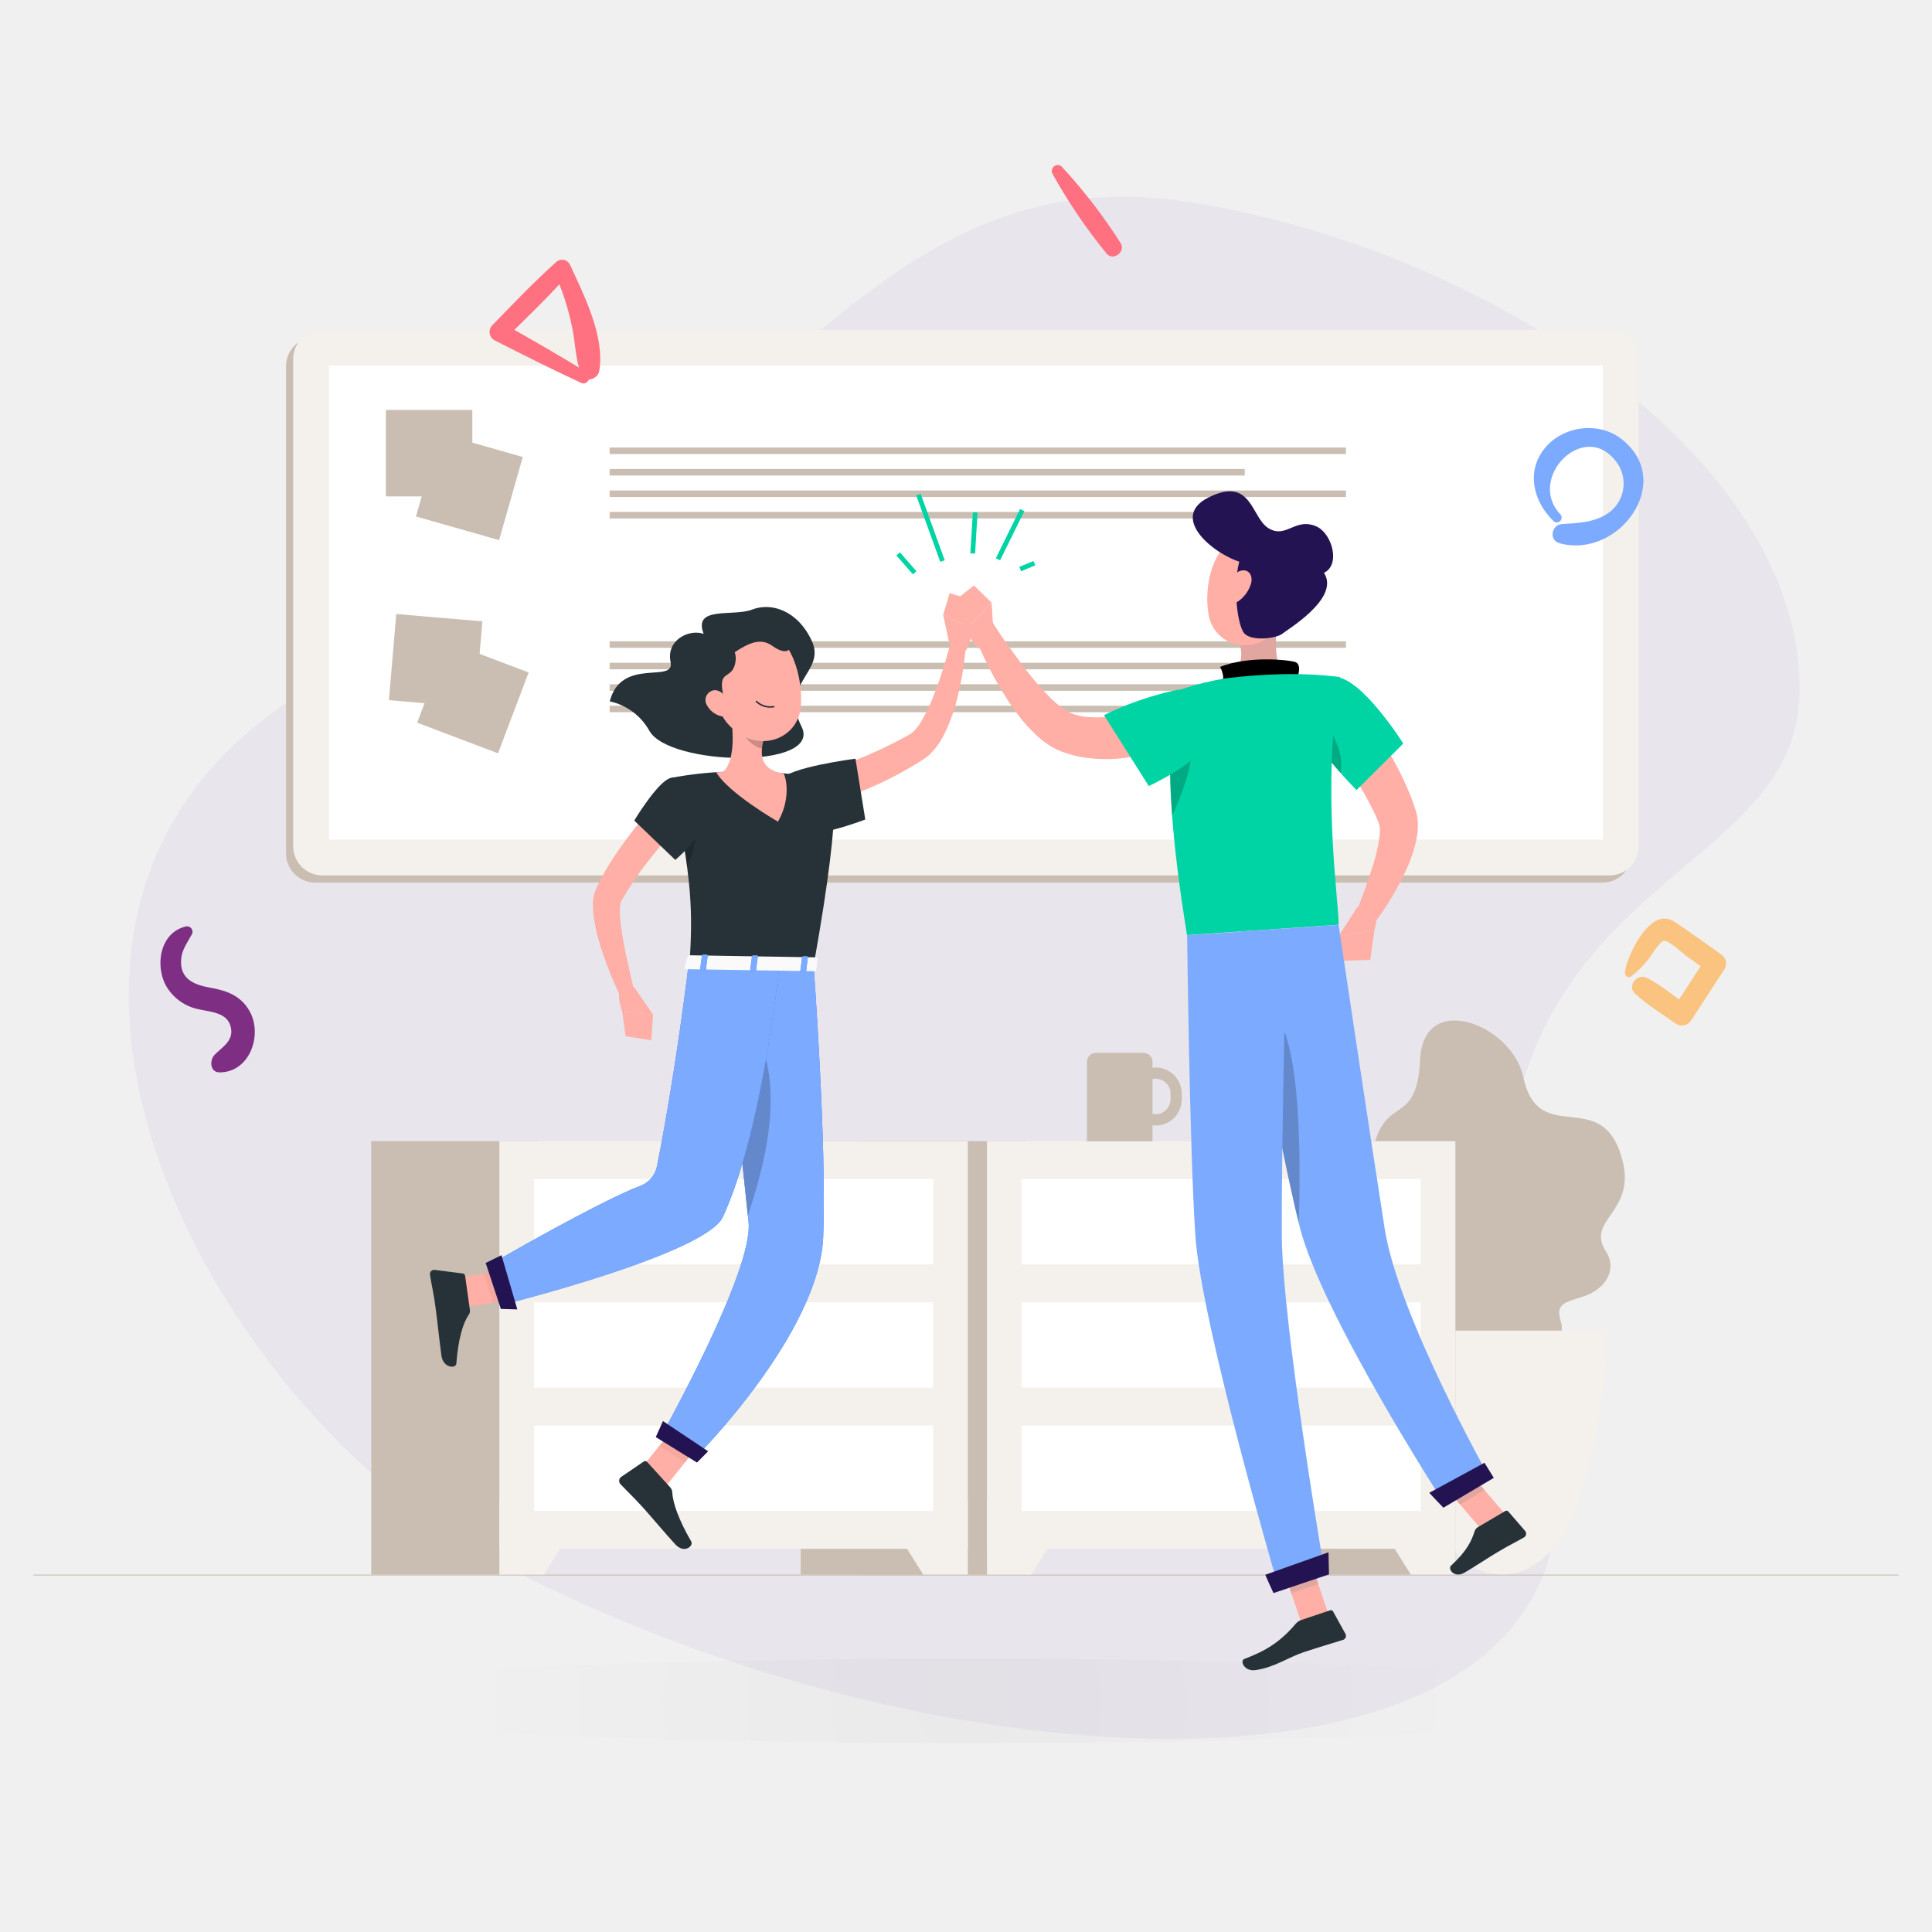
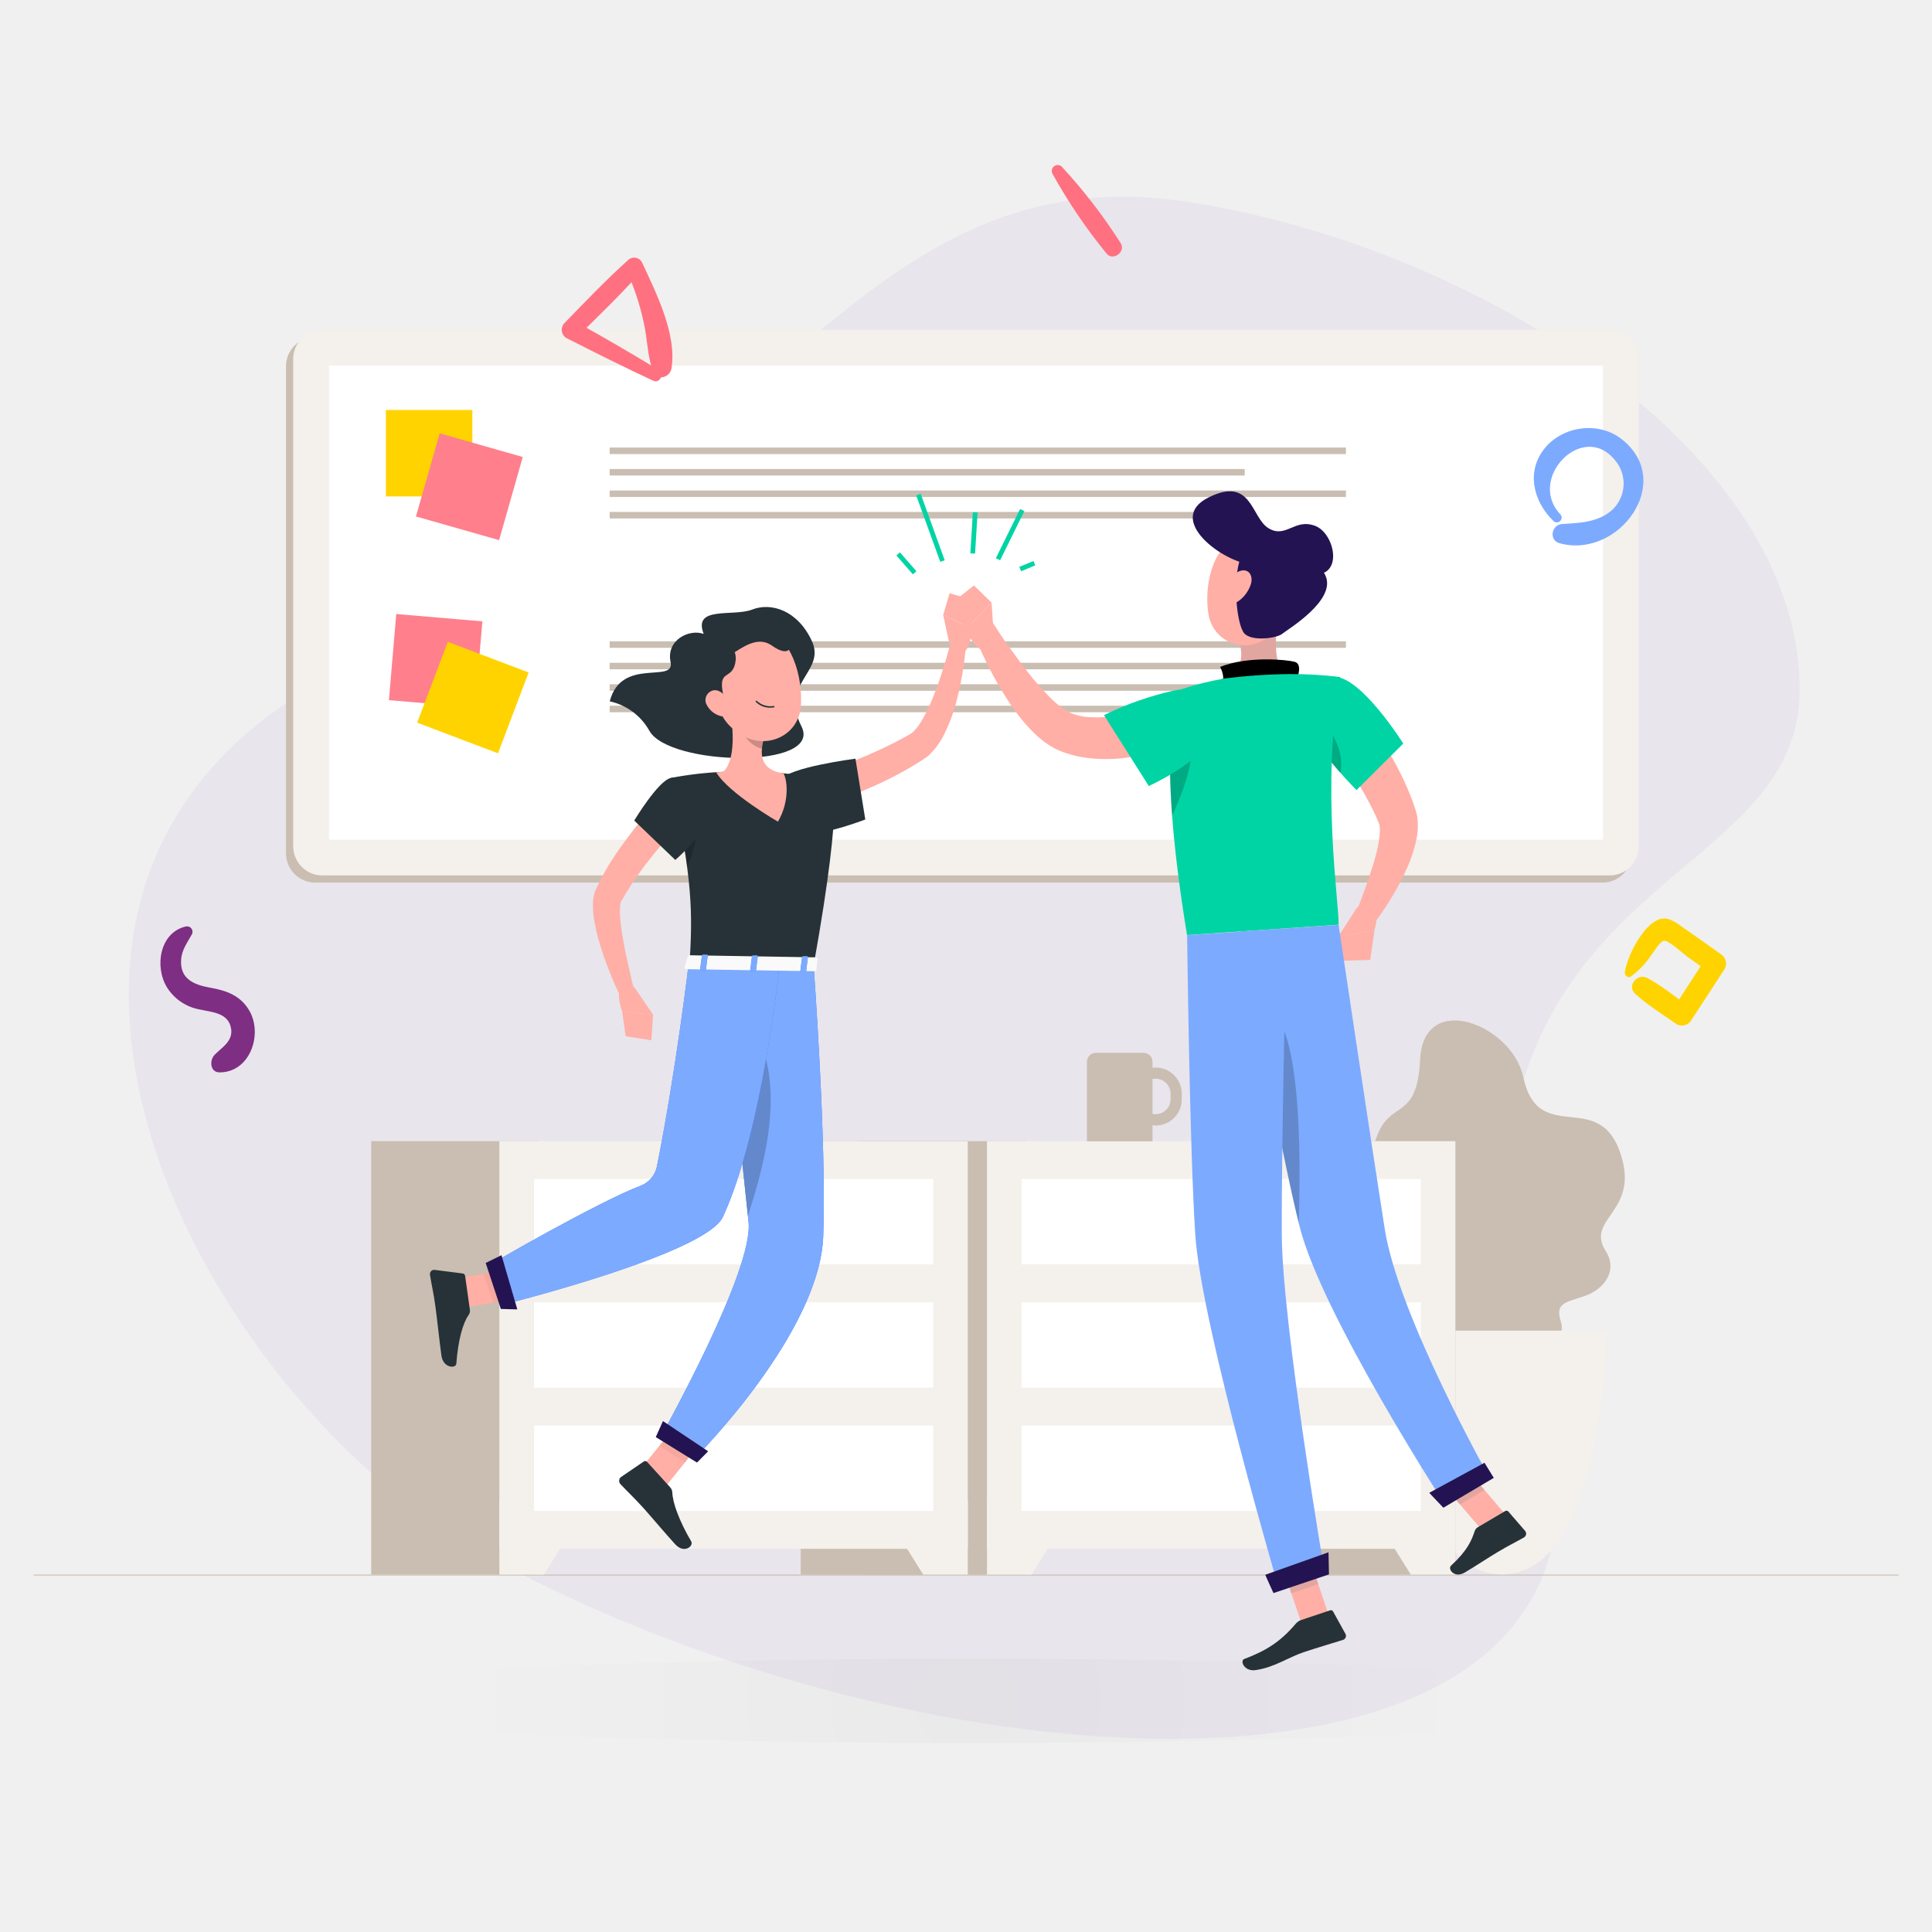
<svg xmlns="http://www.w3.org/2000/svg" width="540" height="540" viewBox="0 0 540 540" fill="none">
  <path opacity="0.05" d="M100.545 185.17C214.377 133.393 240.806 42.534 331.936 56.427C413.196 68.814 503.582 126.605 502.997 193.246C502.571 241.961 430.419 243.943 421.331 323.594C415.386 375.401 453.112 416.297 423.313 453.962C381.99 506.244 238.636 490.627 136.923 435.372C51.977 389.214 -21.533 240.702 100.545 185.17Z" fill="#440099" />
  <path d="M447.88 94.19H88.12C83.602 94.19 79.94 97.852 79.94 102.37V238.51C79.94 243.028 83.602 246.69 88.12 246.69H447.88C452.398 246.69 456.06 243.028 456.06 238.51V102.37C456.06 97.852 452.398 94.19 447.88 94.19Z" fill="#C9BEB1" />
  <path d="M449.88 92.19H90.12C85.602 92.19 81.94 95.852 81.94 100.37V236.51C81.94 241.028 85.602 244.69 90.12 244.69H449.88C454.398 244.69 458.06 241.028 458.06 236.51V100.37C458.06 95.852 454.398 92.19 449.88 92.19Z" fill="#F4F0EB" />
  <path d="M448.06 102.19H91.94V234.69H448.06V102.19Z" fill="white" />
-   <path d="M132.02 114.59H107.86V138.75H132.02V114.59Z" fill="#C9BEB1" />
-   <path d="M146.117 127.735L122.881 121.116L116.262 144.351L139.498 150.97L146.117 127.735Z" fill="#C9BEB1" />
-   <path d="M134.826 173.67L110.753 171.624L108.706 195.697L132.779 197.744L134.826 173.67Z" fill="#C9BEB1" />
-   <path d="M147.757 187.959L125.166 179.396L116.602 201.987L139.194 210.55L147.757 187.959Z" fill="#C9BEB1" />
+   <path d="M132.02 114.59H107.86V138.75H132.02V114.59Z" fill="#FFD300" />
+   <path d="M146.117 127.735L122.881 121.116L116.262 144.351L139.498 150.97L146.117 127.735Z" fill="#FF7F8D" />
+   <path d="M134.826 173.67L110.753 171.624L108.706 195.697L132.779 197.744L134.826 173.67Z" fill="#FF7F8D" />
+   <path d="M147.757 187.959L125.166 179.396L116.602 201.987L139.194 210.55L147.757 187.959Z" fill="#FFD300" />
  <path d="M376.19 125.09H170.4V126.91H376.19V125.09Z" fill="#C9BEB1" />
  <path d="M347.9 131.09H170.4V132.91H347.9V131.09Z" fill="#C9BEB1" />
  <path d="M376.19 137.09H170.4V138.91H376.19V137.09Z" fill="#C9BEB1" />
  <path d="M347.9 143.09H170.4V144.91H347.9V143.09Z" fill="#C9BEB1" />
  <path d="M376.19 179.25H170.4V181.07H376.19V179.25Z" fill="#C9BEB1" />
  <path d="M347.9 185.25H170.4V187.07H347.9V185.25Z" fill="#C9BEB1" />
  <path d="M376.19 191.25H170.4V193.07H376.19V191.25Z" fill="#C9BEB1" />
  <path d="M347.9 197.25H170.4V199.07H347.9V197.25Z" fill="#C9BEB1" />
  <path d="M530.64 440.1H9.36V440.36H530.64V440.1Z" fill="#C9BEB1" />
  <path d="M442.9 362.25C448.34 360.4 452.28 355.15 448.84 349.74C443.11 340.83 457.44 338.93 453.42 324.04C447.74 303.04 430.14 321.23 425.76 301.04C422.63 286.35 397.9 276.73 396.94 296.04C395.94 317.23 385.27 303.39 382.94 326.94C381.3 343.22 404.48 345.59 397.54 350.68C392.48 354.4 389.54 360.87 396.54 365.27C406.14 371.27 397.08 376.02 403.6 380.27C410.12 384.52 411.19 377.77 421.33 381.04C430.39 383.96 438.07 375.04 436.27 369.41C434.59 364.23 437.43 364.1 442.9 362.25Z" fill="#C9BEB1" />
  <path d="M390.52 371.91C390.52 371.91 391.26 440.07 419.83 440.07C448.4 440.07 449.14 371.91 449.14 371.91H390.52Z" fill="#F4F0EB" />
  <path d="M406.79 318.96H360.09V440.1H406.79V318.96Z" fill="#C9BEB1" />
  <path d="M394.32 440.1H406.79V419.19H381.24L394.32 440.1Z" fill="#F4F0EB" />
  <path d="M286.76 318.96H240.06V440.1H286.76V318.96Z" fill="#C9BEB1" />
  <path d="M406.79 318.96H275.86V432.9H406.79V318.96Z" fill="#F4F0EB" />
  <path d="M397.11 329.53H285.53V353.4H397.11V329.53Z" fill="white" />
  <path d="M288.33 440.1H275.87V419.19H301.4L288.33 440.1Z" fill="#F4F0EB" />
  <path d="M397.11 363.99H285.53V387.86H397.11V363.99Z" fill="white" />
  <path d="M397.11 398.44H285.53V422.31H397.11V398.44Z" fill="white" />
  <path d="M270.5 318.96H223.8V440.1H270.5V318.96Z" fill="#C9BEB1" />
  <path d="M258.03 440.1H270.5V419.19H244.96L258.03 440.1Z" fill="#F4F0EB" />
  <path d="M150.46 318.96H103.76V440.1H150.46V318.96Z" fill="#C9BEB1" />
  <path d="M270.5 318.96H139.57V432.9H270.5V318.96Z" fill="#F4F0EB" />
  <path d="M260.83 329.53H149.25V353.4H260.83V329.53Z" fill="white" />
  <path d="M152.04 440.1H139.57V419.19H165.12L152.04 440.1Z" fill="#F4F0EB" />
  <path d="M260.83 363.99H149.25V387.86H260.83V363.99Z" fill="white" />
  <path d="M260.83 398.44H149.25V422.31H260.83V398.44Z" fill="white" />
  <path d="M323 298.38C322.709 298.392 322.419 298.418 322.13 298.46V296.76C322.127 296.1 321.864 295.469 321.398 295.002C320.931 294.536 320.3 294.273 319.64 294.27H306.3C305.64 294.273 305.009 294.536 304.542 295.002C304.076 295.469 303.813 296.1 303.81 296.76V319H322.13V314.5C322.418 314.55 322.708 314.58 323 314.59C324.936 314.59 326.793 313.821 328.162 312.452C329.531 311.083 330.3 309.226 330.3 307.29V305.71C330.305 304.752 330.122 303.802 329.76 302.915C329.397 302.028 328.864 301.221 328.19 300.54C327.515 299.859 326.713 299.318 325.83 298.947C324.946 298.577 323.998 298.384 323.04 298.38H323ZM327.17 307.25C327.17 308.356 326.731 309.417 325.949 310.199C325.167 310.981 324.106 311.42 323 311.42C322.708 311.42 322.416 311.39 322.13 311.33V301.59C322.416 301.53 322.708 301.5 323 301.5C323.548 301.499 324.091 301.606 324.597 301.815C325.104 302.024 325.564 302.331 325.952 302.718C326.339 303.106 326.646 303.566 326.855 304.073C327.064 304.579 327.171 305.122 327.17 305.67V307.25Z" fill="#C9BEB1" />
  <g opacity="0.2">
    <path opacity="0.2" d="M270 487.18C381.639 487.18 472.14 481.897 472.14 475.38C472.14 468.863 381.639 463.58 270 463.58C158.361 463.58 67.86 468.863 67.86 475.38C67.86 481.897 158.361 487.18 270 487.18Z" fill="url(#paint0_radial)" />
  </g>
  <path d="M196.68 177.18C192.68 175.73 186.14 178.84 187.43 185.03C188.72 191.22 173.64 183.48 170.43 196.03C172.755 196.54 174.946 197.538 176.856 198.958C178.766 200.379 180.353 202.19 181.51 204.27C187 214.1 230.15 215.1 224 203C217.85 190.9 230.88 187.76 226.93 179.19C222.98 170.62 215.58 168.29 210.25 170.37C204.92 172.45 193.59 169.23 196.68 177.18Z" fill="#263238" />
  <path d="M224.29 217.72C226.69 216.97 229.29 216.13 231.72 215.24C234.15 214.35 236.67 213.46 239.11 212.48C243.953 210.568 248.669 208.351 253.23 205.84C253.78 205.55 254.46 205.16 254.61 205.05L255.07 204.69L255.56 204.22C256.305 203.425 256.959 202.55 257.51 201.61C258.783 199.46 259.877 197.209 260.78 194.88C261.78 192.49 262.64 190 263.43 187.48C264.22 184.96 265 182.38 265.68 179.86L269.96 180.55C269.508 186.111 268.54 191.618 267.07 197C266.289 199.817 265.241 202.552 263.94 205.17C263.232 206.625 262.363 207.997 261.35 209.26L260.44 210.26C260.135 210.62 259.8 210.954 259.44 211.26C258.802 211.763 258.134 212.227 257.44 212.65C252.692 215.669 247.698 218.281 242.51 220.46C237.388 222.682 232.127 224.569 226.76 226.11L224.29 217.72Z" fill="#FFAFA6" />
  <path d="M218.51 217.92C219.85 214.56 239.1 212.05 239.1 212.05L241.85 229.05C241.85 229.05 225.62 235.36 222.14 232.18C218.66 229 216.54 222.82 218.51 217.92Z" fill="#263238" />
  <path d="M265.11 178.79L263.62 171.88L271.46 175.62C271.46 175.62 271.78 181.09 268.76 182.91L268.01 182.53C267.282 182.158 266.644 181.63 266.143 180.983C265.642 180.337 265.289 179.588 265.11 178.79Z" fill="#FFAFA6" />
  <path d="M265.42 165.79L272.39 167.89L271.46 175.61L263.62 171.88L265.42 165.79Z" fill="#FFAFA6" />
  <path d="M178.25 411.58L185.56 416.1L196.96 401.85L190.7 396.17L178.25 411.58Z" fill="#FFAFA6" />
  <path d="M187.31 415.7L180.86 408.6C180.75 408.475 180.598 408.393 180.433 408.371C180.267 408.349 180.099 408.388 179.96 408.48L173.63 412.79C173.483 412.894 173.357 413.026 173.261 413.178C173.165 413.331 173.1 413.501 173.071 413.678C173.041 413.856 173.047 414.038 173.088 414.213C173.129 414.389 173.205 414.554 173.31 414.7L173.42 414.82C175.71 417.25 176.94 418.32 179.78 421.43C181.53 423.35 186.33 429.04 188.78 431.69C191.23 434.34 194 432.11 193.17 430.79C189.73 424.87 188.03 420.05 187.91 417.11C187.882 416.584 187.67 416.085 187.31 415.7Z" fill="#263238" />
  <g opacity="0.2">
    <path opacity="0.2" d="M196.96 401.85L191.4 408.8L184.28 404.12L190.7 396.17L196.96 401.85Z" fill="black" />
  </g>
  <path d="M232.31 218.41C232.31 218.41 236.36 219.91 227.41 269.85L192.75 269.3C193.55 255.2 193.75 246.49 187.53 217.43C192.349 216.509 197.229 215.941 202.13 215.73C207.376 215.445 212.636 215.535 217.87 216C224.67 216.71 232.31 218.41 232.31 218.41Z" fill="#263238" />
  <path opacity="0.2" d="M191.12 235.84C191.51 238.17 191.82 240.33 192.12 242.34C193.568 238.93 194.482 235.318 194.83 231.63L191.12 235.84Z" fill="black" />
  <path d="M204 198C204.91 203.08 205.75 212.38 202.15 215.73C202.15 215.73 203.45 220.94 212.87 221.04C223.21 221.21 217.87 215.99 217.87 215.99C212.24 214.55 212.46 210.36 213.51 206.44L204 198Z" fill="#FFAFA6" />
  <path d="M202.23 215.75C207.486 215.447 212.756 215.53 218 216L219 216.11C220.22 218.52 220.54 224.34 217.44 229.66C217.44 229.66 203.66 221.73 200.17 215.85C200.79 215.8 201.49 215.77 202.23 215.75Z" fill="#FFAFA6" />
  <path opacity="0.2" d="M207.92 201.47L213.56 206.47C213.3 207.38 213.12 208.31 213.02 209.25C210.88 208.91 207.95 206.49 207.75 204.25C207.63 203.321 207.688 202.378 207.92 201.47Z" fill="black" />
  <path d="M198.71 189.18C200.5 197.46 201.09 201 206.01 204.64C213.31 210.12 223.13 206.1 223.84 197.45C224.48 189.66 221.44 177.45 212.74 175.37C210.825 174.899 208.821 174.926 206.92 175.45C205.018 175.973 203.282 176.975 201.878 178.36C200.474 179.745 199.449 181.467 198.899 183.361C198.35 185.255 198.295 187.259 198.74 189.18H198.71Z" fill="#FFAFA6" />
  <path d="M198.92 178.61C202.4 178.84 206.49 180.61 205.5 185.36C204.51 190.11 200.69 186.98 202.08 193.91C203.47 200.84 190.67 196.83 192.6 190.47C194.53 184.11 193.58 178.27 198.92 178.61Z" fill="#263238" />
  <path d="M196.69 184C201.77 188.73 208.87 175.54 215.82 180.49C222.77 185.44 222.65 176.97 214.82 174.89C206.99 172.81 190.55 178.24 196.69 184Z" fill="#263238" />
  <path d="M227.41 269.85C227.41 269.85 231.08 319.51 230.1 345.53C229.1 372.64 194.53 407.24 194.53 407.24L185.6 400C185.37 400.11 210.6 355.22 209.23 341.61C206.1 312.71 202 269.4 202 269.4L227.41 269.85Z" fill="#407BFF" />
  <path d="M227.41 269.85C227.41 269.85 231.08 319.51 230.1 345.53C229.1 372.64 194.53 407.24 194.53 407.24L185.6 400C185.37 400.11 210.6 355.22 209.23 341.61C206.1 312.71 202 269.4 202 269.4L227.41 269.85Z" fill="#7CAAFF" />
  <path d="M183.29 401.67L194.81 408.79L197.93 405.64L185.3 397.2L183.29 401.67Z" fill="#241352" />
  <path opacity="0.2" d="M210.65 287.32C207.52 281.92 205.26 282.1 203.57 285.47C205 300.21 207.19 322.39 209.03 339.85C213.14 327.08 220.17 303.94 210.65 287.32Z" fill="black" />
  <path d="M125.55 357.64L128.29 365.72L148.02 362.32L145.28 354.24L125.55 357.64Z" fill="#FFAFA6" />
  <path d="M131.34 366.09L130 356.61C129.979 356.438 129.9 356.278 129.776 356.157C129.653 356.035 129.492 355.959 129.32 355.94L121.52 354.94C121.366 354.914 121.208 354.92 121.057 354.957C120.905 354.994 120.762 355.061 120.637 355.155C120.512 355.248 120.407 355.366 120.329 355.501C120.25 355.636 120.199 355.785 120.18 355.94C120.16 356.066 120.16 356.194 120.18 356.32C120.7 359.63 121.18 361.22 121.73 365.41C122.1 367.97 122.88 375.35 123.38 378.9C123.88 382.45 127.49 382.59 127.55 381.11C128.05 374.47 129.39 369.77 130.98 367.55C131.285 367.128 131.415 366.605 131.34 366.09Z" fill="#263238" />
  <g opacity="0.2">
    <path opacity="0.2" d="M148.02 362.32L137.85 364.07L135.1 355.99L145.27 354.24L148.02 362.32Z" fill="black" />
  </g>
  <path d="M217.87 269.74C217.87 269.74 213.13 316.24 202.06 340.12C197.27 350.47 141.27 364.47 141.27 364.47L136.37 354C135.61 354 168.15 335.46 178.97 331.45C180.153 331.009 181.202 330.271 182.018 329.308C182.834 328.345 183.389 327.189 183.63 325.95C189.08 298.5 192.49 269.32 192.49 269.32L217.87 269.74Z" fill="#407BFF" />
  <path d="M217.87 269.74C217.87 269.74 213.13 316.24 202.06 340.12C197.27 350.47 141.27 364.47 141.27 364.47L136.37 354C135.61 354 168.15 335.46 178.97 331.45C180.153 331.009 181.202 330.271 182.018 329.308C182.834 328.345 183.389 327.189 183.63 325.95C189.08 298.5 192.49 269.32 192.49 269.32L217.87 269.74Z" fill="#7CAAFF" />
  <path d="M135.75 353L139.99 365.85L144.59 365.98L140.17 350.83L135.75 353Z" fill="#241352" />
  <path d="M215.32 197.8C215.655 197.797 215.989 197.77 216.32 197.72C216.372 197.71 216.419 197.681 216.45 197.639C216.482 197.596 216.496 197.543 216.49 197.49C216.48 197.438 216.451 197.392 216.409 197.36C216.366 197.328 216.313 197.314 216.26 197.32C215.415 197.468 214.547 197.416 213.725 197.167C212.904 196.919 212.152 196.482 211.53 195.89C211.493 195.854 211.442 195.833 211.39 195.833C211.338 195.833 211.287 195.854 211.25 195.89C211.215 195.93 211.196 195.982 211.196 196.035C211.196 196.089 211.215 196.14 211.25 196.18C211.786 196.709 212.422 197.125 213.121 197.403C213.82 197.681 214.568 197.816 215.32 197.8Z" fill="#263238" />
  <path d="M197.63 197.19C198.429 198.62 199.764 199.674 201.34 200.12C203.42 200.69 204.46 198.81 203.87 196.84C203.34 195.07 201.61 192.67 199.51 192.93C198.784 193.048 198.134 193.449 197.703 194.045C197.272 194.641 197.095 195.384 197.21 196.11C197.27 196.496 197.414 196.865 197.63 197.19Z" fill="#FFAFA6" />
  <path d="M191.25 229C189.72 230.65 188.13 232.45 186.56 234.22C184.99 235.99 183.44 237.78 182.02 239.63C179.111 243.212 176.484 247.014 174.16 251L173.75 251.73C173.697 251.834 173.637 251.935 173.57 252.03C173.462 252.321 173.388 252.623 173.35 252.93C173.24 253.91 173.22 254.897 173.29 255.88C173.448 258.156 173.742 260.42 174.17 262.66C174.55 264.97 175.03 267.31 175.59 269.66C176.15 272.01 176.59 274.36 177.23 276.66L173.23 278.14C171.073 273.638 169.245 268.986 167.76 264.22C166.989 261.743 166.397 259.213 165.99 256.65C165.77 255.218 165.68 253.769 165.72 252.32C165.761 251.416 165.908 250.52 166.16 249.65C166.238 249.378 166.332 249.111 166.44 248.85C166.58 248.52 166.63 248.41 166.7 248.26L167.13 247.37C168.241 245.035 169.5 242.774 170.9 240.6C172.25 238.42 173.74 236.43 175.24 234.34C178.233 230.284 181.493 226.432 185 222.81L191.25 229Z" fill="#FFAFA6" />
  <path d="M187.54 217.43C183.99 218.15 177.27 229.35 177.27 229.35L188.74 240.35C188.74 240.35 197.15 233.3 197 228.59C196.84 223.69 191.6 216.57 187.54 217.43Z" fill="#263238" />
  <path d="M192.26 267.26L191.32 270.39C191.19 270.63 191.47 270.88 191.88 270.89L227.56 271.46C227.87 271.46 228.13 271.31 228.15 271.12L228.52 267.99C228.52 267.77 228.27 267.58 227.92 267.58L192.85 267C192.737 266.981 192.621 266.996 192.516 267.042C192.412 267.088 192.322 267.164 192.26 267.26Z" fill="#FAFAFA" />
  <path d="M196.91 271.26H196C195.81 271.26 195.67 271.16 195.68 271.04L196.2 267.04C196.2 266.92 196.37 266.83 196.56 266.83H197.5C197.69 266.83 197.82 266.93 197.81 267.06L197.3 271.06C197.26 271.17 197.09 271.26 196.91 271.26Z" fill="#407BFF" />
  <path d="M196.91 271.26H196C195.81 271.26 195.67 271.16 195.68 271.04L196.2 267.04C196.2 266.92 196.37 266.83 196.56 266.83H197.5C197.69 266.83 197.82 266.93 197.81 267.06L197.3 271.06C197.26 271.17 197.09 271.26 196.91 271.26Z" fill="#7CAAFF" />
  <path d="M224.91 271.71H224C223.81 271.71 223.68 271.62 223.69 271.49L224.2 267.49C224.2 267.37 224.38 267.28 224.56 267.28H225.5C225.69 267.28 225.84 267.38 225.81 267.5L225.31 271.5C225.25 271.62 225.1 271.71 224.91 271.71Z" fill="#407BFF" />
  <path d="M224.91 271.71H224C223.81 271.71 223.68 271.62 223.69 271.49L224.2 267.49C224.2 267.37 224.38 267.28 224.56 267.28H225.5C225.69 267.28 225.84 267.38 225.81 267.5L225.31 271.5C225.25 271.62 225.1 271.71 224.91 271.71Z" fill="#7CAAFF" />
  <path d="M210.91 271.48H210C209.81 271.48 209.67 271.38 209.69 271.26L210.19 267.26C210.215 267.188 210.265 267.127 210.331 267.089C210.397 267.05 210.475 267.036 210.55 267.05H211.5C211.69 267.05 211.82 267.15 211.81 267.27L211.3 271.27C211.26 271.39 211.1 271.48 210.91 271.48Z" fill="#407BFF" />
  <path d="M210.91 271.48H210C209.81 271.48 209.67 271.38 209.69 271.26L210.19 267.26C210.215 267.188 210.265 267.127 210.331 267.089C210.397 267.05 210.475 267.036 210.55 267.05H211.5C211.69 267.05 211.82 267.15 211.81 267.27L211.3 271.27C211.26 271.39 211.1 271.48 210.91 271.48Z" fill="#7CAAFF" />
  <path d="M177.34 276L182.55 283.62L173.92 282.73C173.92 282.73 171.83 277.67 174 274.91L177.34 276Z" fill="#FFAFA6" />
  <path d="M182.05 290.77L174.87 289.63L173.9 282.71L182.53 283.61L182.05 290.77Z" fill="#FFAFA6" />
  <path d="M333.4 206.14L332.16 206.74L331.01 207.25C330.25 207.57 329.49 207.87 328.72 208.17C327.18 208.75 325.64 209.28 324.07 209.76C320.884 210.73 317.623 211.429 314.32 211.85C310.876 212.27 307.394 212.27 303.95 211.85C302.138 211.634 300.35 211.249 298.61 210.7C298.17 210.58 297.72 210.41 297.28 210.26L296.63 210.02L295.88 209.7C295.385 209.496 294.903 209.259 294.44 208.99C293.98 208.74 293.53 208.49 293.13 208.22C291.594 207.206 290.166 206.037 288.87 204.73C287.667 203.542 286.531 202.287 285.47 200.97C283.477 198.453 281.653 195.808 280.01 193.05C276.801 187.708 274.077 182.088 271.87 176.26L277.22 173.66C278.8 176.08 280.43 178.66 282.14 180.95C283.85 183.24 285.54 185.73 287.35 187.95C289.076 190.188 290.933 192.321 292.91 194.34C294.599 196.18 296.55 197.76 298.7 199.03C300.699 199.95 302.869 200.44 305.07 200.47C307.624 200.593 310.183 200.428 312.7 199.98C315.36 199.528 317.987 198.893 320.56 198.08C321.893 197.68 323.193 197.24 324.46 196.76C325.1 196.52 325.74 196.26 326.36 196.01L327.29 195.63L328.1 195.28L333.4 206.14Z" fill="#FFAFA6" />
  <path d="M277.67 176.49L277.15 168.44L270.07 175.84C270.07 175.84 271.91 181.43 275.67 182.09L276.27 181.41C276.851 180.744 277.278 179.957 277.52 179.107C277.762 178.256 277.813 177.363 277.67 176.49Z" fill="#FFAFA6" />
  <path d="M272.22 163.63L266.09 168.49L270.06 175.84L277.15 168.44L272.22 163.63Z" fill="#FFAFA6" />
  <path d="M377.15 194.68C379.07 196.93 380.68 199.1 382.37 201.38C384.06 203.66 385.56 205.98 387.05 208.38C390.13 213.239 392.717 218.395 394.77 223.77L395.49 225.92L395.67 226.45L395.75 226.72L395.87 227.13C396.025 227.693 396.135 228.269 396.2 228.85C396.401 230.712 396.31 232.595 395.93 234.43C395.311 237.411 394.348 240.311 393.06 243.07C390.709 248.202 387.82 253.069 384.44 257.59L379.23 254.59C380.16 252.18 381.12 249.68 381.97 247.22C382.82 244.76 383.65 242.3 384.32 239.92C384.981 237.656 385.43 235.336 385.66 232.99C385.742 232.168 385.698 231.338 385.53 230.53C385.516 230.437 385.482 230.348 385.43 230.27V230.2L385.35 229.99L385.17 229.58L384.48 227.93C382.33 223.392 379.829 219.029 377 214.88C375.58 212.79 374.08 210.64 372.57 208.53C371.06 206.42 369.44 204.36 367.94 202.4L377.15 194.68Z" fill="#FFAFA6" />
  <path d="M378.43 255L374.05 261.77L384.14 260C384.14 260 386 254.41 383.37 251.66L382.48 251.85C381.612 252.038 380.797 252.418 380.096 252.964C379.395 253.509 378.825 254.205 378.43 255Z" fill="#FFAFA6" />
  <path d="M375.16 268.54L382.98 268.3L384.16 260.02L374.07 261.74L375.16 268.54Z" fill="#FFAFA6" />
  <path d="M356.84 170.36C357.08 176.9 355.2 184.96 359.37 188.54C359.37 188.54 357.96 194.54 347.19 195.28C335.35 196.09 341.35 189.78 341.35 189.78C347.78 187.78 347.46 182.99 346.2 178.55L356.84 170.36Z" fill="#E2A6A1" />
  <path d="M362.28 190.37C363.07 188.44 363.82 185.52 361.87 184.98C359.72 184.4 348.92 183.27 341.02 186.4C341.506 187.274 341.802 188.24 341.888 189.236C341.974 190.232 341.849 191.236 341.52 192.18L362.28 190.37Z" fill="black" />
  <path d="M371.32 451.22L363.78 453.73L357.89 436.31L365.42 433.8L371.32 451.22Z" fill="#FFAFA6" />
  <path d="M420.82 423.35L413.98 427.39L401.81 413.21L408.66 409.18L420.82 423.35Z" fill="#FFAFA6" />
  <path d="M413.05 426.86L420.73 422.33C420.866 422.253 421.025 422.225 421.179 422.251C421.334 422.276 421.475 422.354 421.58 422.47L426.28 427.9C426.382 428.023 426.459 428.166 426.506 428.319C426.552 428.472 426.567 428.633 426.551 428.793C426.534 428.952 426.485 429.107 426.408 429.247C426.33 429.387 426.226 429.511 426.1 429.61L425.95 429.72C423.24 431.26 421.85 431.87 418.46 433.89C416.38 435.11 412.21 437.89 409.35 439.55C406.49 441.21 404.54 438.55 405.58 437.6C410.21 433.32 411.32 430.52 412.17 427.98C412.316 427.511 412.629 427.112 413.05 426.86Z" fill="#263238" />
  <path d="M363.57 452.84L371.8 450.08C371.948 450.031 372.109 450.037 372.253 450.095C372.398 450.154 372.517 450.262 372.59 450.4L376.05 456.65C376.126 456.787 376.174 456.938 376.191 457.093C376.209 457.249 376.195 457.407 376.151 457.557C376.108 457.708 376.035 457.848 375.937 457.971C375.839 458.093 375.717 458.195 375.58 458.27C375.511 458.31 375.437 458.34 375.36 458.36C372.36 459.31 368.06 460.56 364.36 461.8C359.99 463.26 356.28 466.02 350.94 466.8C347.72 467.26 346.47 464.13 347.82 463.67C353.82 461.42 357.82 458.91 362 454.03C362.405 453.498 362.948 453.086 363.57 452.84Z" fill="#263238" />
  <path d="M373.12 189.17C380.69 189.42 392.22 207.83 392.22 207.83L379.15 220.83C374.659 216.27 370.546 211.354 366.85 206.13C361.08 197.8 365.38 188.92 373.12 189.17Z" fill="#00D4A4" />
  <path opacity="0.2" d="M373.65 207.85L369.72 199.17L368 207.81C370.28 210.94 372.68 213.81 374.66 216.07C375.155 213.291 374.803 210.427 373.65 207.85Z" fill="black" />
  <path d="M327.61 228C328.27 236.84 329.56 247.81 331.78 261.36L374.15 258.46C374.25 251.92 369.22 220.39 374.57 189.23C369.85 188.647 365.096 188.373 360.34 188.41C354.321 188.47 348.311 188.881 342.34 189.64C338.228 190.325 334.176 191.328 330.22 192.64C330.22 192.64 326.86 196.81 327.03 215.29C327.08 219 327.25 223.23 327.61 228Z" fill="#00D4A4" />
  <path opacity="0.2" d="M327.61 228C329.85 223.15 333.87 213.4 332.83 208.14L327.03 215.33C327.08 219 327.25 223.23 327.61 228Z" fill="black" />
  <path d="M338.63 205.64C336.26 212.82 321.09 219.7 321.09 219.7L308.57 199.89C314.816 196.813 321.41 194.5 328.21 193C339.17 190.86 341.31 197.56 338.63 205.64Z" fill="#00D4A4" />
  <path d="M357.89 436.32L360.92 445.3L368.46 442.79L365.43 433.81L357.89 436.32Z" fill="#E2A6A1" />
  <path d="M408.66 409.18L401.82 413.22L408.09 420.52L414.93 416.48L408.66 409.18Z" fill="#E2A6A1" />
  <path d="M360.42 161.18C359.42 169.02 359.2 173.64 354.96 177.55C353.602 178.839 351.916 179.732 350.086 180.131C348.256 180.53 346.352 180.42 344.58 179.813C342.809 179.206 341.237 178.125 340.037 176.687C338.836 175.25 338.052 173.511 337.77 171.66C336.56 164.54 338.43 152.89 346.35 150.03C348.041 149.349 349.883 149.127 351.688 149.388C353.493 149.649 355.196 150.383 356.625 151.516C358.055 152.648 359.159 154.139 359.825 155.836C360.491 157.534 360.697 159.377 360.42 161.18Z" fill="#FFAFA6" />
  <path d="M347.76 177C349.85 179.4 356.91 178.38 358.39 177.15C359.87 175.92 373.66 167.76 370.45 160.82C367.24 153.88 349.03 149.82 346.74 155.91C344.45 162 345.61 174.45 347.76 177Z" fill="#241352" />
  <path d="M350.08 157.83C341.88 157.27 325.56 145.17 337.75 139.06C349.94 132.95 349.64 144.66 354.55 147.64C359.46 150.62 361.85 144.74 367.66 147.01C373.2 149.18 375.72 161.69 366.41 160.5C357.1 159.31 350.08 157.83 350.08 157.83Z" fill="#241352" />
  <path d="M349.66 163.14C349.08 165.041 347.91 166.708 346.32 167.9C344.23 169.47 342.71 167.97 342.92 165.63C343.1 163.54 344.44 160.19 346.73 159.54C349.02 158.89 350.28 160.85 349.66 163.14Z" fill="#FFAFA6" />
  <path d="M346.84 260.36C346.84 260.36 357.64 320.44 363.25 342.83C369.4 367.37 404 420.75 404 420.75L416.51 413.36C416.51 413.36 390.86 367.91 387.04 343.51C382.87 316.98 374.14 258.51 374.14 258.51L346.84 260.36Z" fill="#7CAAFF" />
  <path d="M399.49 417.24C399.43 417.24 403.43 421.41 403.43 421.41L417.52 413.07L414.92 408.85L399.49 417.24Z" fill="#241352" />
  <path opacity="0.2" d="M353.17 281.63C363.59 283 363.67 321.9 363 342C359.58 328.08 354.38 301.19 350.81 282.09C351.521 281.672 352.354 281.51 353.17 281.63Z" fill="black" />
  <path d="M331.81 261.4C331.81 261.4 332.49 320.83 334.08 345.01C335.68 370.16 357.58 444.47 357.58 444.47L370.34 440.21C370.34 440.21 358.42 370.08 358.27 345.34C358.13 318.34 359.63 259.55 359.63 259.55L331.81 261.4Z" fill="#7CAAFF" />
  <path d="M353.66 440.15C353.59 440.15 355.94 445.27 355.94 445.27L371.45 440.05L371.32 433.87L353.66 440.15Z" fill="#241352" />
  <path d="M251.536 154.381L250.541 155.249L255.156 160.539L256.15 159.671L251.536 154.381Z" fill="#00D4A4" />
  <path d="M257.325 138.007L256.084 138.456L262.806 157.037L264.048 156.588L257.325 138.007Z" fill="#00D4A4" />
  <path d="M271.921 143.171L271.216 154.659L272.534 154.74L273.238 143.252L271.921 143.171Z" fill="#00D4A4" />
  <path d="M285.122 142.274L278.344 156.024L279.528 156.608L286.306 142.858L285.122 142.274Z" fill="#00D4A4" />
  <path d="M288.859 156.805L284.896 158.448L285.402 159.667L289.365 158.025L288.859 156.805Z" fill="#00D4A4" />
  <path d="M434.24 145.67C428.57 140.22 426.42 131.74 431.83 125.2C436.92 119.04 446.77 117.74 453.13 122.65C468.49 134.5 452.48 156.37 435.91 151.84C432.84 151 433.61 146.63 436.64 146.46C441.49 146.18 446.64 146 450.54 142.6C452.47 140.832 453.637 138.383 453.794 135.77C453.951 133.157 453.085 130.586 451.38 128.6C442.38 117.49 426.66 133.85 436.15 143.78C436.375 144.038 436.493 144.372 436.481 144.715C436.469 145.057 436.327 145.382 436.084 145.624C435.841 145.865 435.515 146.005 435.173 146.016C434.831 146.026 434.497 145.906 434.24 145.68V145.67Z" fill="#7CAAFF" />
  <path d="M53.71 261C52.43 263.38 50.84 265.36 50.63 268.14C50.19 273.67 54.28 275.27 58.79 276.07C63.3 276.87 67.27 278.25 69.72 282.54C73.54 289.24 69.78 299.77 61.37 299.73C58.64 299.73 58.53 296.27 60 294.81C62 292.76 65.09 291.08 64.61 287.63C63.96 283.02 59.21 282.92 55.7 282.13C53.842 281.78 52.076 281.047 50.517 279.978C48.957 278.909 47.637 277.527 46.64 275.92C43.13 270.11 44.64 260.54 52.07 258.92C52.335 258.885 52.604 258.919 52.852 259.02C53.099 259.12 53.317 259.283 53.482 259.493C53.648 259.703 53.755 259.952 53.795 260.217C53.835 260.481 53.806 260.751 53.71 261Z" fill="#7E2E83" />
-   <path d="M454.16 271.63C454.82 267.3 459.31 258.15 464.04 256.89C466.56 256.22 468.43 257.89 470.39 259.22C473.94 261.67 477.45 264.17 480.96 266.68C481.64 267.094 482.134 267.756 482.337 268.526C482.54 269.296 482.437 270.114 482.05 270.81L472.72 285.16C472.309 285.844 471.648 286.341 470.876 286.545C470.105 286.749 469.284 286.643 468.59 286.25C464.71 283.5 460.51 280.97 457.01 277.75C454.61 275.53 457.67 271.9 460.41 273.35C464.41 275.45 467.97 278.44 471.64 281.03L467.51 282.12C470.623 277.327 473.73 272.54 476.83 267.76C477.19 269.14 477.56 270.51 477.92 271.89C475.81 270.39 473.69 268.89 471.59 267.38C470.4 266.53 466.41 262.79 465.08 262.94C463.9 263.08 461.41 267.3 460.68 268.17C459.3 269.974 457.678 271.579 455.86 272.94C454.93 273.57 454.02 272.53 454.16 271.63Z" fill="#FAC480" />
-   <path d="M162.51 107.05C154.43 103.3 146.51 99.33 138.51 95.26C138.083 95.086 137.709 94.806 137.421 94.445C137.134 94.085 136.944 93.657 136.87 93.202C136.796 92.748 136.84 92.281 136.997 91.849C137.155 91.416 137.421 91.03 137.77 90.73C143.59 84.73 149.32 78.73 155.57 73.12C155.864 72.89 156.207 72.729 156.572 72.65C156.937 72.572 157.315 72.577 157.678 72.665C158.041 72.754 158.379 72.923 158.667 73.162C158.955 73.4 159.185 73.7 159.34 74.04C163.22 82.5 169.11 94.04 167.5 103.65C167.09 106.09 163.36 107.2 162.36 104.48C160.8 100.22 160.81 95.48 159.81 91C158.726 85.832 157.069 80.801 154.87 76L159.09 76.44C153.39 82.89 147.23 88.82 141.09 94.82C141.09 93.42 141.01 92.03 140.98 90.63C148.75 94.99 156.46 99.43 164.06 104.09C165.66 105.09 164.21 107.84 162.48 107.03L162.51 107.05Z" fill="#FF7180" />
+   <path d="M454.16 271.63C454.82 267.3 459.31 258.15 464.04 256.89C466.56 256.22 468.43 257.89 470.39 259.22C473.94 261.67 477.45 264.17 480.96 266.68C481.64 267.094 482.134 267.756 482.337 268.526C482.54 269.296 482.437 270.114 482.05 270.81L472.72 285.16C472.309 285.844 471.648 286.341 470.876 286.545C470.105 286.749 469.284 286.643 468.59 286.25C464.71 283.5 460.51 280.97 457.01 277.75C454.61 275.53 457.67 271.9 460.41 273.35C464.41 275.45 467.97 278.44 471.64 281.03L467.51 282.12C470.623 277.327 473.73 272.54 476.83 267.76C477.19 269.14 477.56 270.51 477.92 271.89C475.81 270.39 473.69 268.89 471.59 267.38C470.4 266.53 466.41 262.79 465.08 262.94C463.9 263.08 461.41 267.3 460.68 268.17C459.3 269.974 457.678 271.579 455.86 272.94C454.93 273.57 454.02 272.53 454.16 271.63V271.63Z" fill="#FFD300" />
+   <path d="M182.675 106.455C174.595 102.705 166.675 98.735 158.675 94.665C158.248 94.491 157.874 94.211 157.586 93.851C157.299 93.49 157.109 93.062 157.035 92.608C156.961 92.153 157.005 91.687 157.162 91.254C157.32 90.821 157.586 90.436 157.935 90.135C163.755 84.135 169.485 78.135 175.735 72.525C176.029 72.295 176.372 72.134 176.737 72.055C177.102 71.977 177.48 71.982 177.843 72.07C178.206 72.159 178.544 72.329 178.832 72.567C179.12 72.805 179.35 73.105 179.505 73.445C183.385 81.905 189.275 93.445 187.665 103.055C187.255 105.495 183.525 106.605 182.525 103.885C180.965 99.625 180.975 94.885 179.975 90.405C178.891 85.237 177.234 80.206 175.035 75.405L179.255 75.845C173.555 82.295 167.395 88.225 161.255 94.225C161.255 92.825 161.175 91.435 161.145 90.035C168.915 94.395 176.625 98.835 184.225 103.495C185.825 104.495 184.375 107.245 182.645 106.435L182.675 106.455Z" fill="#FF7180" />
  <path d="M296.89 46.72C302.972 53.309 308.451 60.431 313.26 68C314.71 70.36 311.14 73.06 309.32 70.91C303.637 63.965 298.587 56.525 294.23 48.68C294.008 48.325 293.927 47.9 294.003 47.489C294.079 47.078 294.307 46.71 294.642 46.458C294.976 46.207 295.393 46.09 295.809 46.131C296.225 46.172 296.611 46.368 296.89 46.68V46.72Z" fill="#FF7180" />
  <defs>
    <radialGradient id="paint0_radial" cx="0" cy="0" r="1" gradientUnits="userSpaceOnUse" gradientTransform="translate(270 475.38) scale(143.18)">
      <stop stop-opacity="0.6" />
      <stop offset="1" stop-opacity="0" />
    </radialGradient>
  </defs>
</svg>
